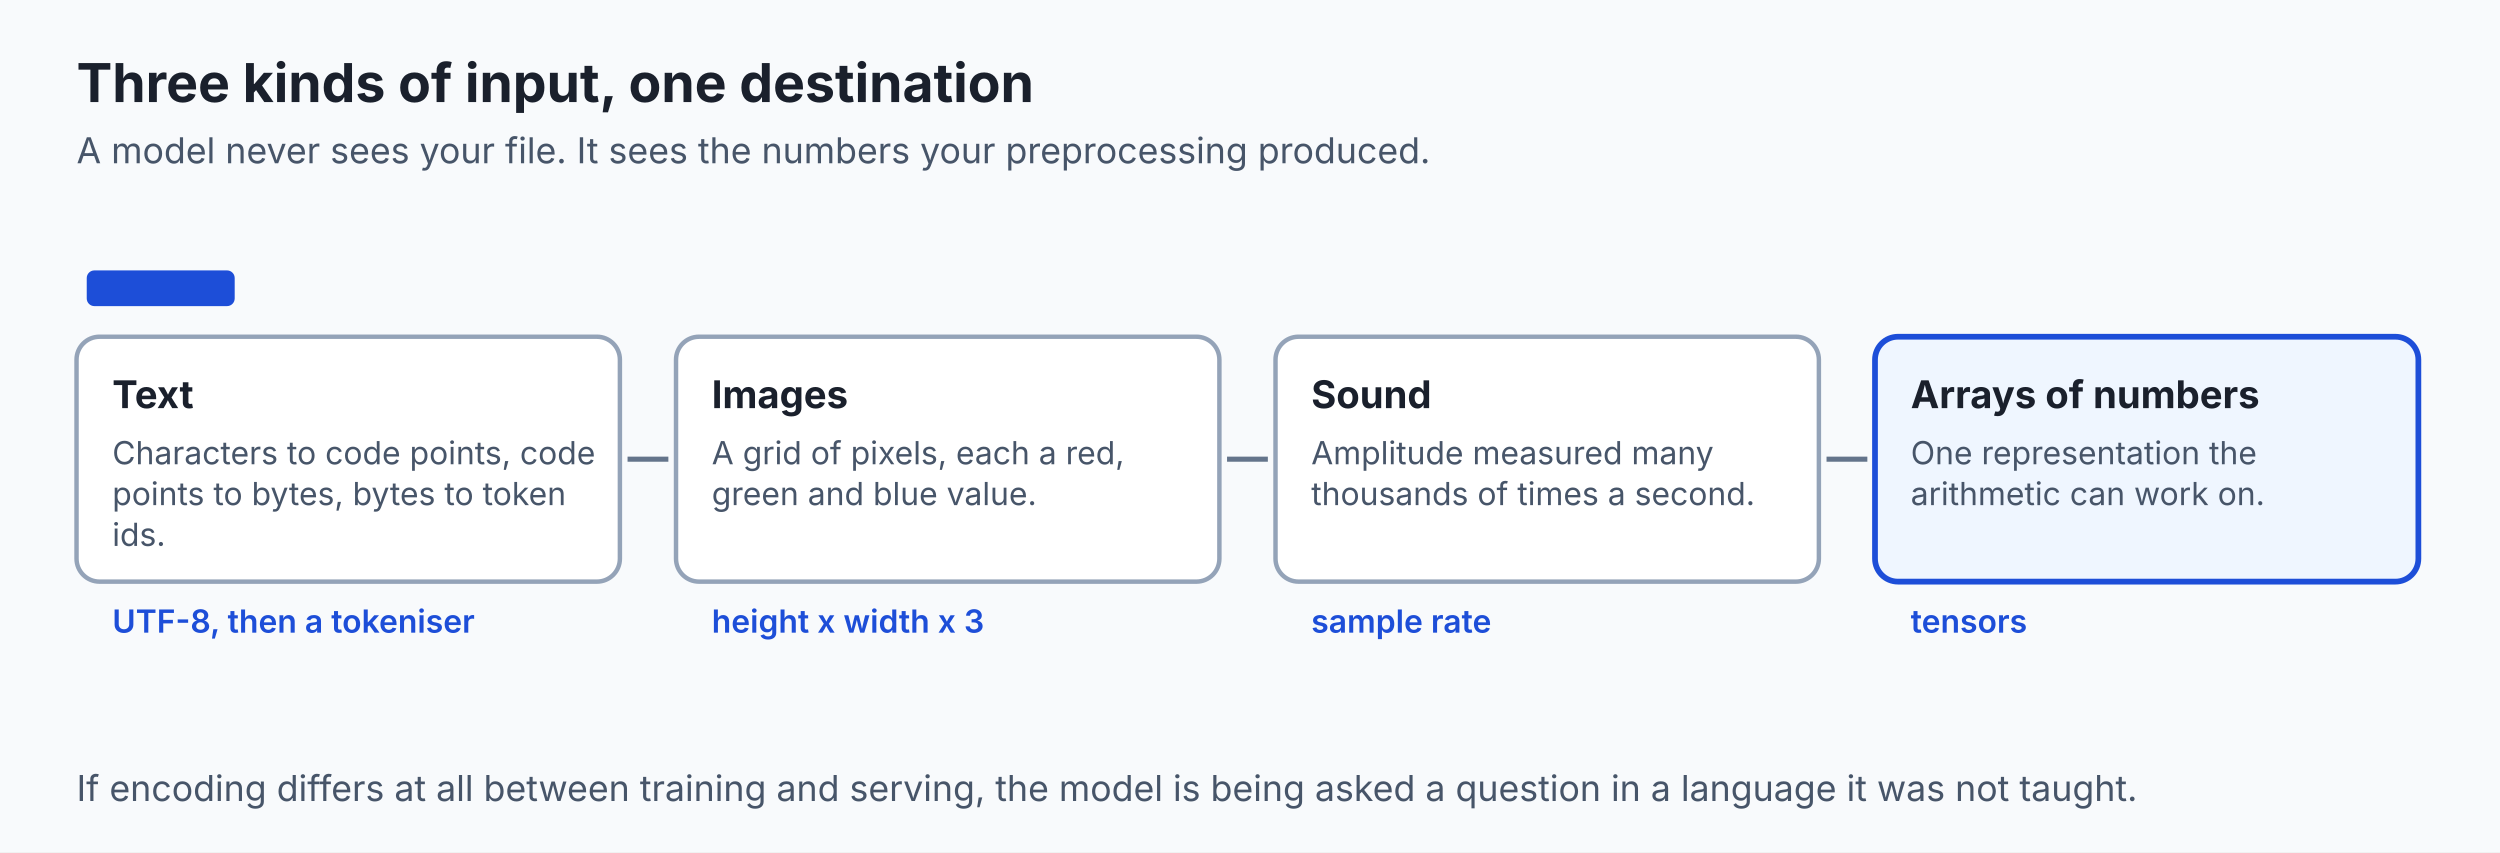
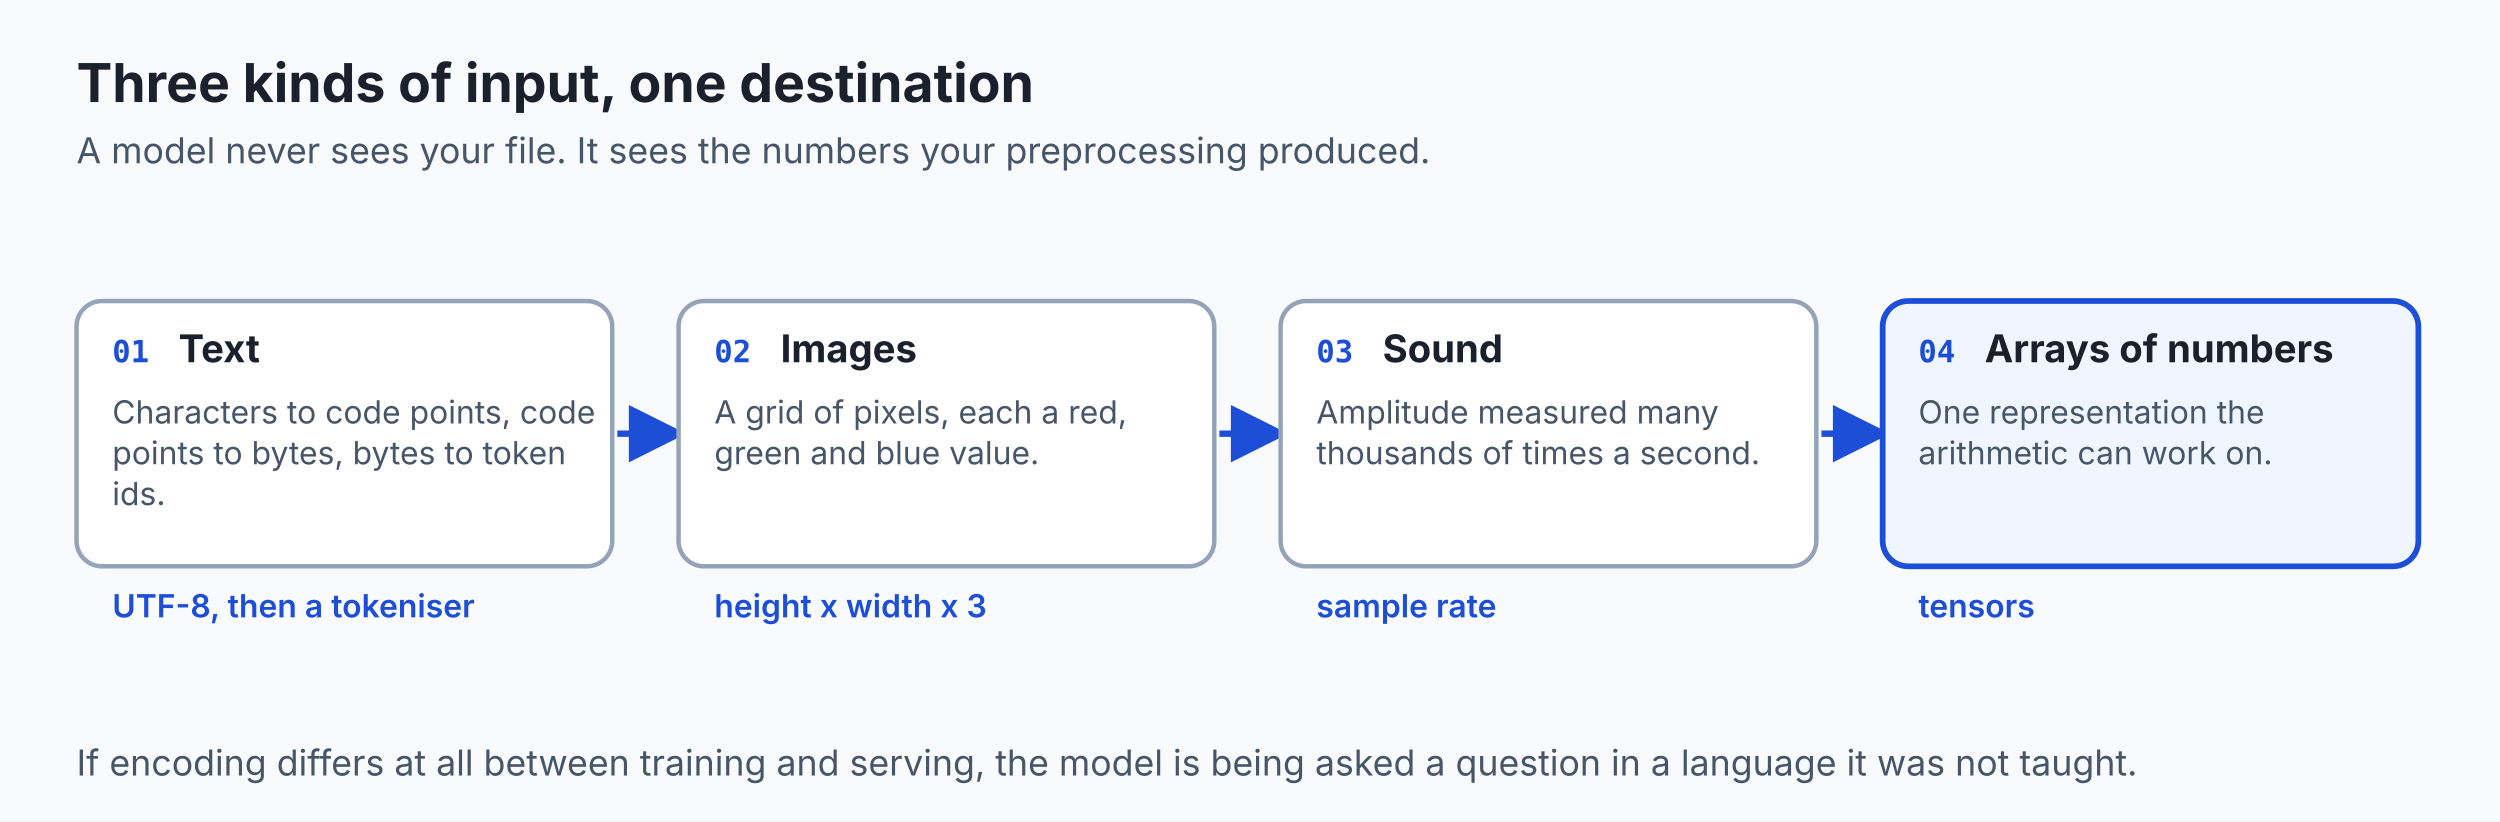
- <svg xmlns="http://www.w3.org/2000/svg" viewBox="0 0 980 334" role="img" aria-label="A model never sees your file. It sees the numbers your preprocessing produced.">
+ <svg xmlns="http://www.w3.org/2000/svg" viewBox="0 0 980 322" role="img" aria-label="A model never sees your file. It sees the numbers your preprocessing produced.">
  <style>
    .everything-becomes-numbers-bg   { fill: #f8fafc; }
    .everything-becomes-numbers-h1   { fill: #1a202c; font-size: 21px; font-weight: 700; font-family: system-ui, -apple-system, "Segoe UI", sans-serif; }
    .everything-becomes-numbers-sub  { fill: #475569; font-size: 14px; font-family: system-ui, -apple-system, "Segoe UI", sans-serif; }
    .everything-becomes-numbers-name { fill: #1a202c; font-size: 15px; font-weight: 700; font-family: system-ui, -apple-system, "Segoe UI", sans-serif; }
    .everything-becomes-numbers-desc { fill: #475569; font-size: 12.5px; font-family: system-ui, -apple-system, "Segoe UI", sans-serif; }
    .everything-becomes-numbers-edge { fill: #1d4ed8; font-size: 12.5px; font-weight: 600; font-family: system-ui, -apple-system, "Segoe UI", sans-serif; }
    .everything-becomes-numbers-mono { fill: #1a202c; font-size: 13px; font-family: ui-monospace, "SFMono-Regular", Menlo, Consolas, monospace; }
    .everything-becomes-numbers-box  { fill: #ffffff; stroke: #94a3b8; stroke-width: 1.75; }
    .everything-becomes-numbers-hi   { fill: #eff6ff; stroke: #1d4ed8; stroke-width: 2.25; }
    .everything-becomes-numbers-warn { fill: #fef3c7; stroke: #b45309; stroke-width: 2; }
    .everything-becomes-numbers-good { fill: #dcfce7; stroke: #047857; stroke-width: 2; }
-     .everything-becomes-numbers-line { stroke: #64748b; stroke-width: 2; fill: none; }
-     /* The token rests visible at the first stage; the static frame already shows
-        every stage and label, so motion only draws attention to the order. */
-     .everything-becomes-numbers-tok { fill: #1d4ed8; opacity: 1; }
+     .everything-becomes-numbers-line { stroke: #1d4ed8; stroke-width: 2.5; fill: none; }
+     .everything-becomes-numbers-step { fill: #1d4ed8; font-size: 12px; font-weight: 700; font-family: ui-monospace, "SFMono-Regular", Menlo, Consolas, monospace; }
+     /* Finished state first: this is what a reader with motion off sees. */
+     .everything-becomes-numbers-conn { stroke-dasharray: 10 8; stroke-dashoffset: 0; opacity: 1; }
+     .everything-becomes-numbers-stage { opacity: 1; }
+ 
+     .everything-becomes-numbers-s0 { animation-delay: 0.00s; }
+     .everything-becomes-numbers-e0 { animation-delay: 0.00s; }
+     .everything-becomes-numbers-s1 { animation-delay: 1.28s; }
+     .everything-becomes-numbers-e1 { animation-delay: 1.28s; }
+     .everything-becomes-numbers-s2 { animation-delay: 2.56s; }
+     .everything-becomes-numbers-e2 { animation-delay: 2.56s; }
+     .everything-becomes-numbers-s3 { animation-delay: 3.84s; }
+     .everything-becomes-numbers-e3 { animation-delay: 3.84s; }
    @media (prefers-reduced-motion: no-preference) {
-       .everything-becomes-numbers-tok { animation: everything-becomes-numbers-travel 7s ease-in-out infinite; }
+       .everything-becomes-numbers-conn  { animation: everything-becomes-numbers-trace 6.4s ease-in-out infinite; }
+       .everything-becomes-numbers-stage { animation: everything-becomes-numbers-arrive 6.4s ease-in-out infinite; }
    }
-     @keyframes everything-becomes-numbers-travel {
-       0%, 6%    { transform: translateX(0);    opacity: 1; }
-       94%, 100% { transform: translateX(var(--everything-becomes-numbers-run, 600px)); opacity: 1; }
+     @keyframes everything-becomes-numbers-trace {
+       0%        { stroke-dashoffset: 54; opacity: 0.35; }
+       14%, 100% { stroke-dashoffset: 0;  opacity: 1; }
+     }
+     @keyframes everything-becomes-numbers-arrive {
+       0%        { opacity: 0.55; }
+       10%, 22%  { opacity: 1; }
+       34%, 100% { opacity: 1; }
    }
    @media (prefers-reduced-motion: reduce) {
-       .everything-becomes-numbers-tok { animation: none; transform: translateX(0); opacity: 1; }
+       /* No movement, but the order is still shown: each stage brightens in turn
+          and stays bright. Opacity and colour are vestibular-safe. */
+       .everything-becomes-numbers-conn  { animation: none; stroke-dashoffset: 0; opacity: 1; }
+       .everything-becomes-numbers-stage { animation: everything-becomes-numbers-settle 6.4s ease-in-out infinite; opacity: 1; }
+     }
+     @keyframes everything-becomes-numbers-settle {
+       0%        { opacity: 0.62; }
+       12%, 100% { opacity: 1; }
    }
  </style>
-   <rect class="everything-becomes-numbers-bg" width="980" height="334" />
+   <defs>
+     <marker id="everything-becomes-numbers-tip" markerWidth="9" markerHeight="9" refX="7" refY="4.5" orient="auto">
+       <path d="M0,0 L9,4.5 L0,9 z" fill="#1d4ed8" />
+     </marker>
+   </defs>
+   <rect class="everything-becomes-numbers-bg" width="980" height="322" />
  <text class="everything-becomes-numbers-h1" x="30" y="40">Three kinds of input, one destination</text>
  <text class="everything-becomes-numbers-sub" x="30" y="64">A model never sees your file. It sees the numbers your preprocessing produced.</text>
-   <rect class="everything-becomes-numbers-box" x="30" y="132" width="213" height="96" rx="9" />
-   <text class="everything-becomes-numbers-name" x="44" y="160">Text</text>
-   <text class="everything-becomes-numbers-desc" x="44" y="182">Characters to code points, code</text>
-   <text class="everything-becomes-numbers-desc" x="44" y="198">points to bytes, bytes to token</text>
-   <text class="everything-becomes-numbers-desc" x="44" y="214">ids.</text>
-   <text class="everything-becomes-numbers-edge" x="44" y="248">UTF-8, then a tokeniser</text>
-   <line class="everything-becomes-numbers-line" x1="246" y1="180" x2="262" y2="180" />
-   <rect class="everything-becomes-numbers-box" x="265" y="132" width="213" height="96" rx="9" />
-   <text class="everything-becomes-numbers-name" x="279" y="160">Images</text>
-   <text class="everything-becomes-numbers-desc" x="279" y="182">A grid of pixels, each a red,</text>
-   <text class="everything-becomes-numbers-desc" x="279" y="198">green and blue value.</text>
-   <text class="everything-becomes-numbers-edge" x="279" y="248">height x width x 3</text>
-   <line class="everything-becomes-numbers-line" x1="481" y1="180" x2="497" y2="180" />
-   <rect class="everything-becomes-numbers-box" x="500" y="132" width="213" height="96" rx="9" />
-   <text class="everything-becomes-numbers-name" x="514" y="160">Sound</text>
-   <text class="everything-becomes-numbers-desc" x="514" y="182">Amplitude measured many</text>
-   <text class="everything-becomes-numbers-desc" x="514" y="198">thousands of times a second.</text>
-   <text class="everything-becomes-numbers-edge" x="514" y="248">sample rate</text>
-   <line class="everything-becomes-numbers-line" x1="716" y1="180" x2="732" y2="180" />
-   <rect class="everything-becomes-numbers-hi" x="735" y="132" width="213" height="96" rx="9" />
-   <text class="everything-becomes-numbers-name" x="749" y="160">Arrays of numbers</text>
-   <text class="everything-becomes-numbers-desc" x="749" y="182">One representation the</text>
-   <text class="everything-becomes-numbers-desc" x="749" y="198">arithmetic can work on.</text>
-   <text class="everything-becomes-numbers-edge" x="749" y="248">tensors</text>
-   <rect class="everything-becomes-numbers-tok" x="34" y="106" width="58" height="14" rx="3" style="--everything-becomes-numbers-run: 705px" />
-   <text class="everything-becomes-numbers-sub" x="30" y="314">If encoding differs at all between training and serving, the model is being asked a question in a language it was not taught.</text>
+   <g class="everything-becomes-numbers-stage everything-becomes-numbers-s0">
+     <rect class="everything-becomes-numbers-box" x="30" y="118" width="210" height="104" rx="10" />
+     <text class="everything-becomes-numbers-step" x="44" y="142">01</text>
+     <text class="everything-becomes-numbers-name" x="70" y="142">Text</text>
+     <text class="everything-becomes-numbers-desc" x="44" y="166">Characters to code points, code</text>
+     <text class="everything-becomes-numbers-desc" x="44" y="182">points to bytes, bytes to token</text>
+     <text class="everything-becomes-numbers-desc" x="44" y="198">ids.</text>
+     <text class="everything-becomes-numbers-edge" x="44" y="242">UTF-8, then a tokeniser</text>
+   </g>
+   <line class="everything-becomes-numbers-line everything-becomes-numbers-conn everything-becomes-numbers-e0" x1="242" y1="170" x2="264" y2="170" marker-end="url(#everything-becomes-numbers-tip)" />
+   <g class="everything-becomes-numbers-stage everything-becomes-numbers-s1">
+     <rect class="everything-becomes-numbers-box" x="266" y="118" width="210" height="104" rx="10" />
+     <text class="everything-becomes-numbers-step" x="280" y="142">02</text>
+     <text class="everything-becomes-numbers-name" x="306" y="142">Images</text>
+     <text class="everything-becomes-numbers-desc" x="280" y="166">A grid of pixels, each a red,</text>
+     <text class="everything-becomes-numbers-desc" x="280" y="182">green and blue value.</text>
+     <text class="everything-becomes-numbers-edge" x="280" y="242">height x width x 3</text>
+   </g>
+   <line class="everything-becomes-numbers-line everything-becomes-numbers-conn everything-becomes-numbers-e1" x1="478" y1="170" x2="500" y2="170" marker-end="url(#everything-becomes-numbers-tip)" />
+   <g class="everything-becomes-numbers-stage everything-becomes-numbers-s2">
+     <rect class="everything-becomes-numbers-box" x="502" y="118" width="210" height="104" rx="10" />
+     <text class="everything-becomes-numbers-step" x="516" y="142">03</text>
+     <text class="everything-becomes-numbers-name" x="542" y="142">Sound</text>
+     <text class="everything-becomes-numbers-desc" x="516" y="166">Amplitude measured many</text>
+     <text class="everything-becomes-numbers-desc" x="516" y="182">thousands of times a second.</text>
+     <text class="everything-becomes-numbers-edge" x="516" y="242">sample rate</text>
+   </g>
+   <line class="everything-becomes-numbers-line everything-becomes-numbers-conn everything-becomes-numbers-e2" x1="714" y1="170" x2="736" y2="170" marker-end="url(#everything-becomes-numbers-tip)" />
+   <g class="everything-becomes-numbers-stage everything-becomes-numbers-s3">
+     <rect class="everything-becomes-numbers-hi" x="738" y="118" width="210" height="104" rx="10" />
+     <text class="everything-becomes-numbers-step" x="752" y="142">04</text>
+     <text class="everything-becomes-numbers-name" x="778" y="142">Arrays of numbers</text>
+     <text class="everything-becomes-numbers-desc" x="752" y="166">One representation the</text>
+     <text class="everything-becomes-numbers-desc" x="752" y="182">arithmetic can work on.</text>
+     <text class="everything-becomes-numbers-edge" x="752" y="242">tensors</text>
+   </g>
+   <text class="everything-becomes-numbers-sub" x="30" y="304">If encoding differs at all between training and serving, the model is being asked a question in a language it was not taught.</text>
</svg>
